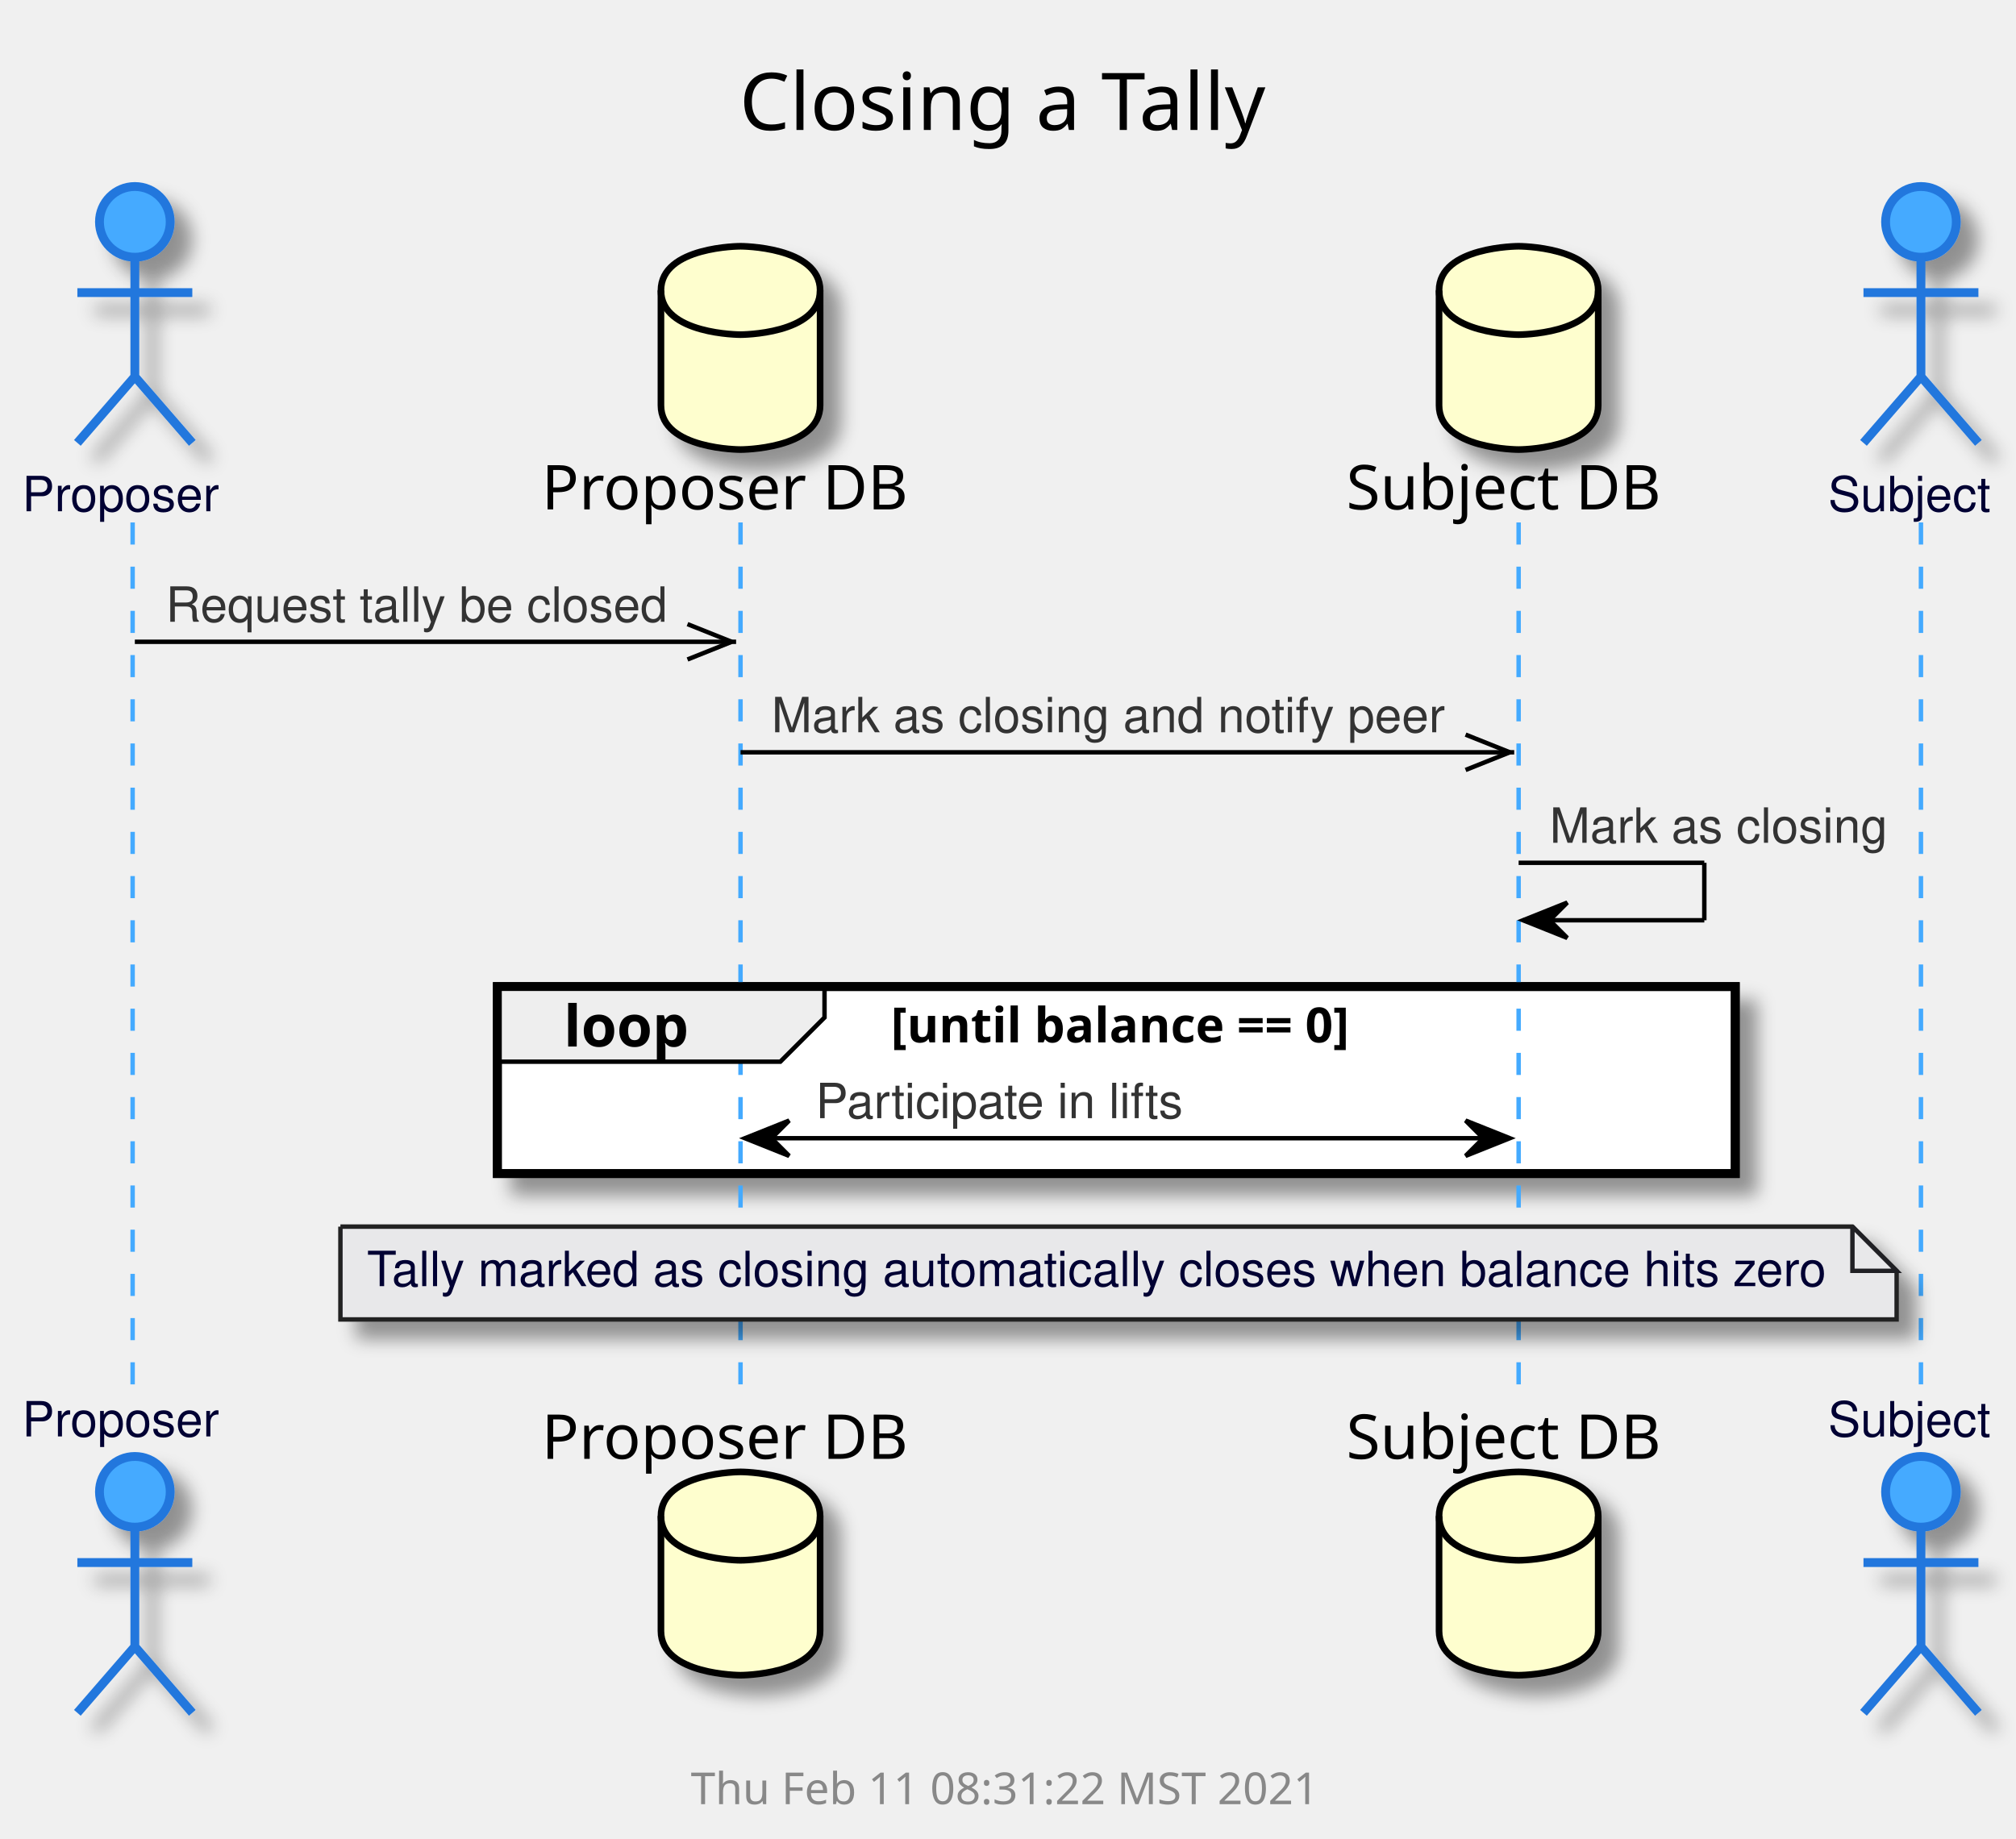
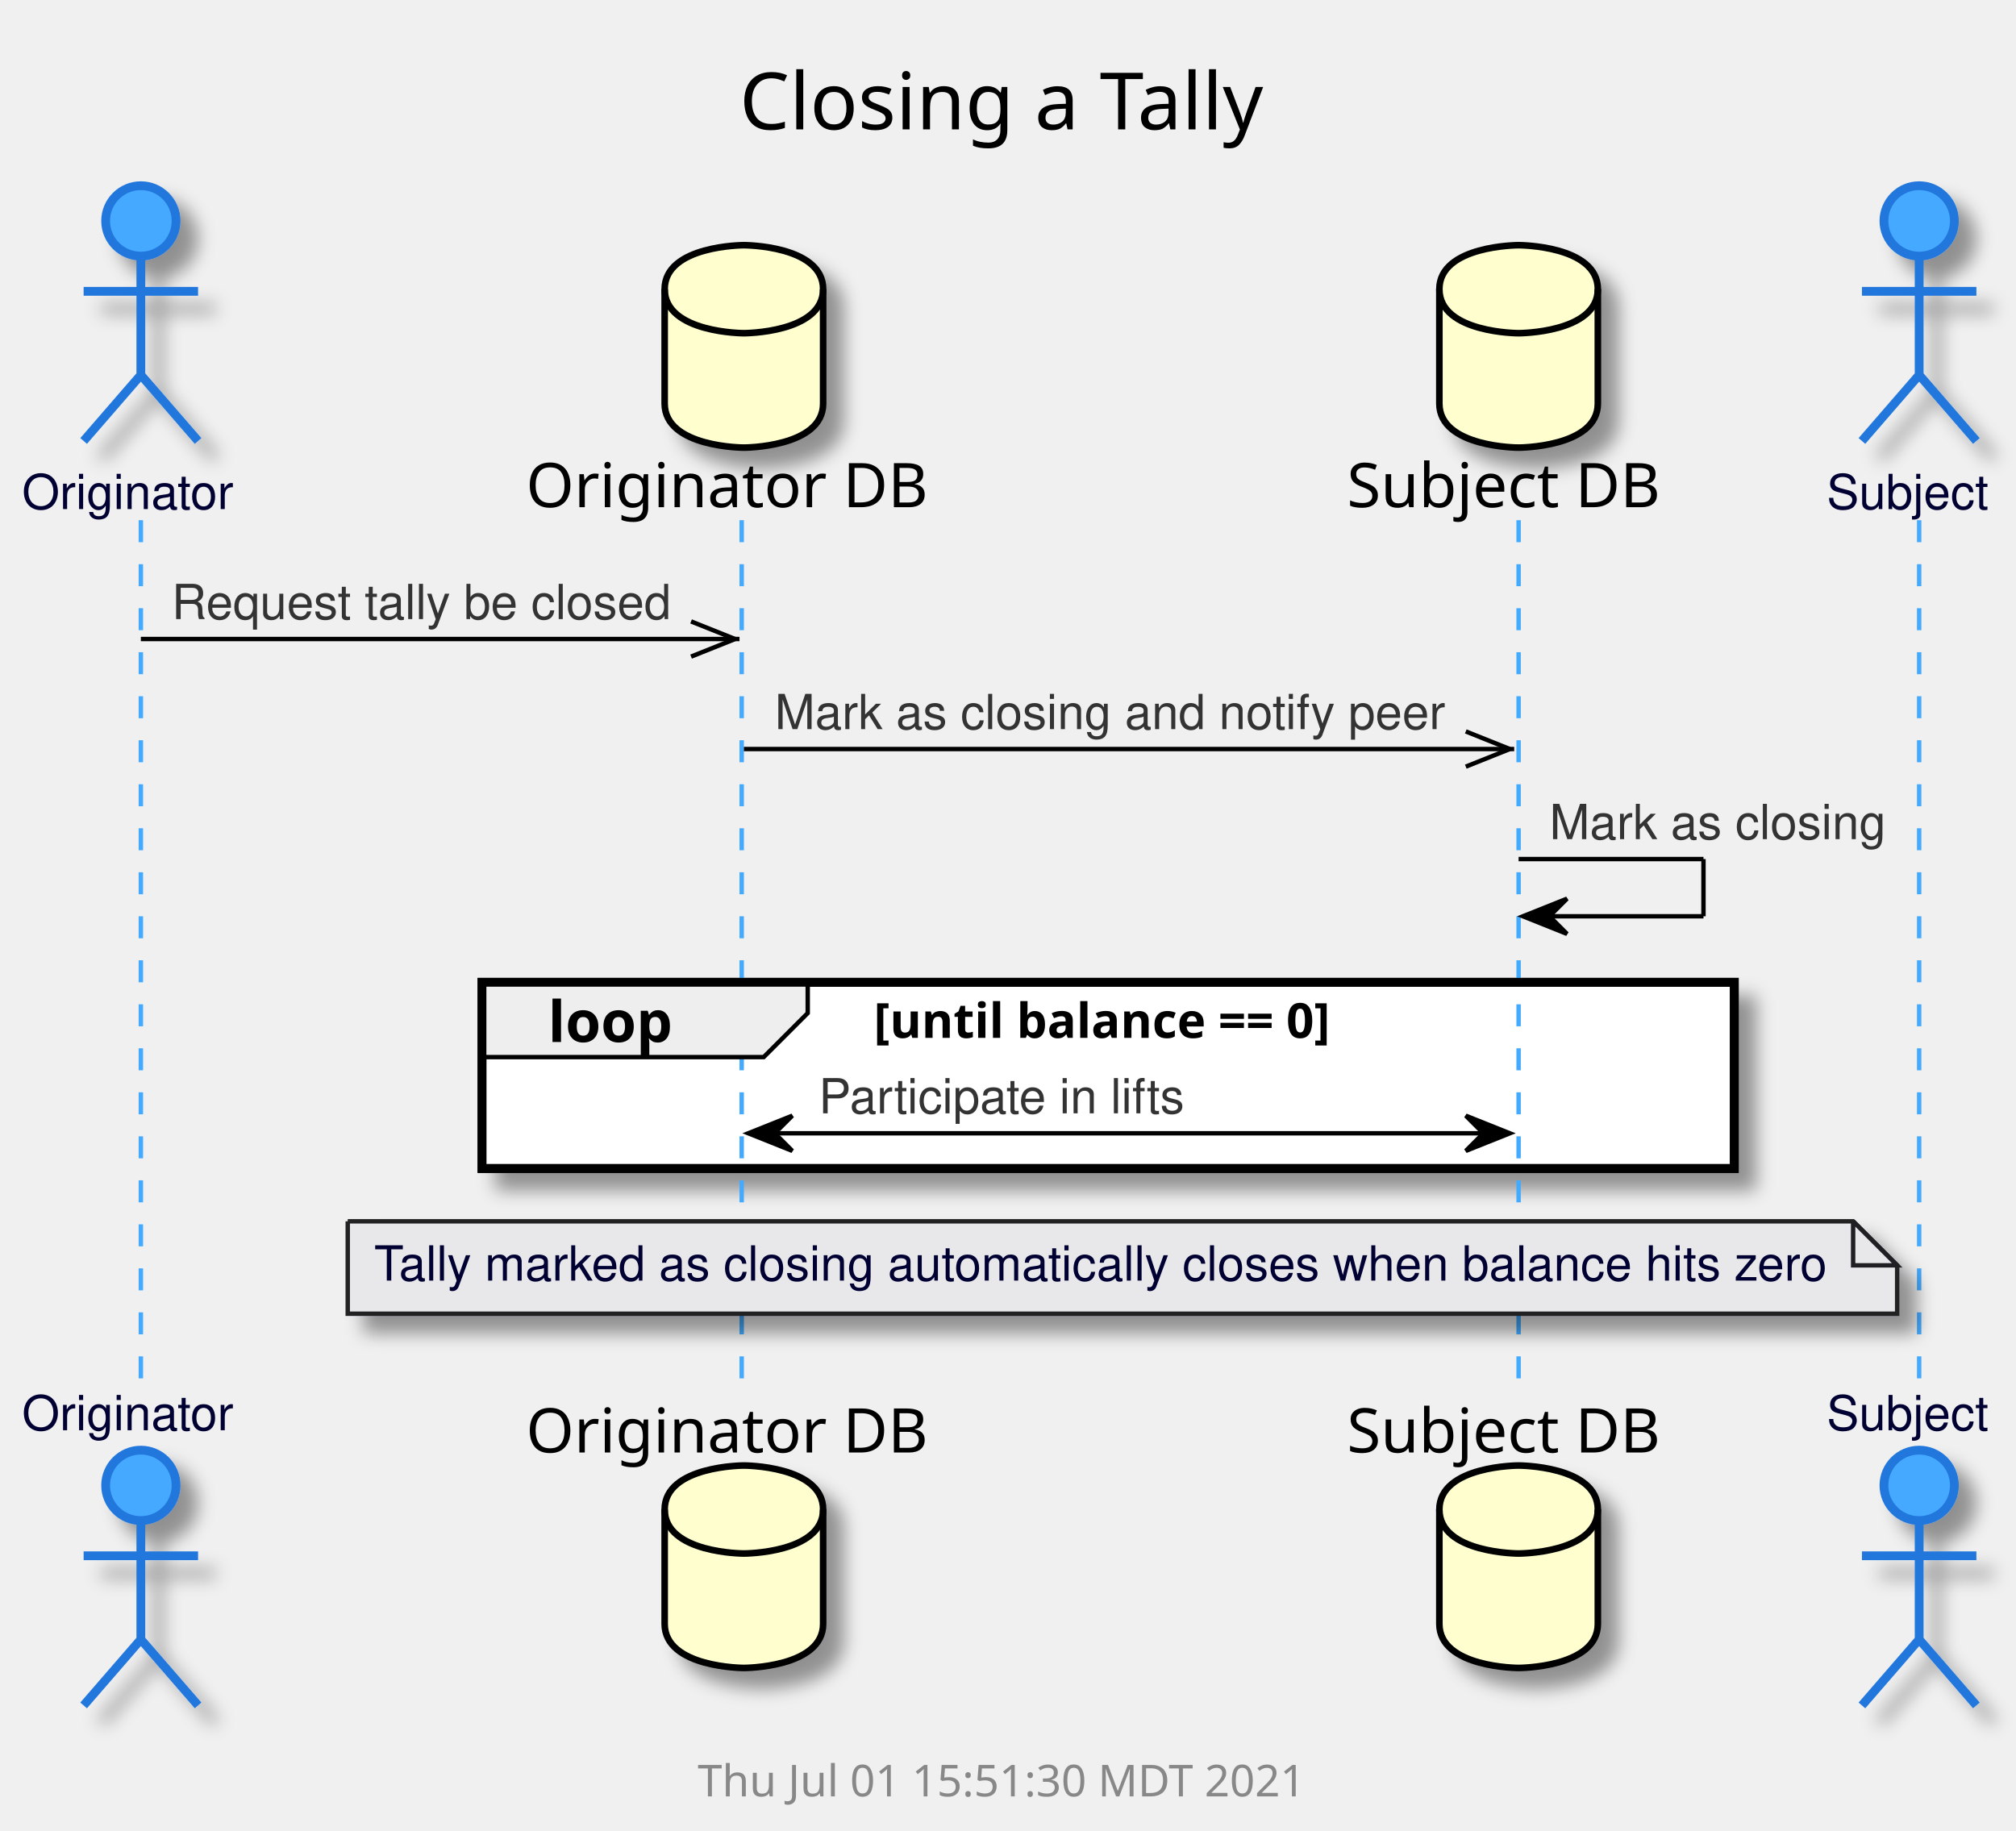
- <svg xmlns="http://www.w3.org/2000/svg" contentScriptType="application/ecmascript" contentStyleType="text/css" height="416px" preserveAspectRatio="none" style="width:456px;height:416px;" version="1.1" viewBox="0 0 456 416" width="456px" zoomAndPan="magnify">
+ <svg xmlns="http://www.w3.org/2000/svg" contentScriptType="application/ecmascript" contentStyleType="text/css" height="416px" preserveAspectRatio="none" style="width:458px;height:416px;" version="1.1" viewBox="0 0 458 416" width="458px" zoomAndPan="magnify">
  <defs>
-     <filter height="300%" id="f1v9utjweedhix" width="300%" x="-1" y="-1">
+     <filter height="300%" id="f17vyo69cg35og" width="300%" x="-1" y="-1">
      <feGaussianBlur result="blurOut" stdDeviation="2.0" />
      <feColorMatrix in="blurOut" result="blurOut2" type="matrix" values="0 0 0 0 0 0 0 0 0 0 0 0 0 0 0 0 0 0 .4 0" />
      <feOffset dx="4.0" dy="4.0" in="blurOut2" result="blurOut3" />
      <feBlend in="SourceGraphic" in2="blurOut3" mode="normal" />
    </filter>
  </defs>
  <g>
-     <text fill="#000000" font-family="sans-serif" font-size="18" lengthAdjust="spacing" textLength="126" x="167.25" y="29.402">Closing a Tally</text>
-     <rect fill="#FFFFFF" filter="url(#f1v9utjweedhix)" height="42.31" style="stroke:#000000;stroke-width:2.0;" width="280" x="112.5" y="223.199" />
-     <line style="stroke:#44AAFF;stroke-width:1.0;stroke-dasharray:5.0,5.0;" x1="30" x2="30" y1="118.199" y2="317.51" />
-     <line style="stroke:#44AAFF;stroke-width:1.0;stroke-dasharray:5.0,5.0;" x1="167.5" x2="167.5" y1="118.199" y2="317.51" />
-     <line style="stroke:#44AAFF;stroke-width:1.0;stroke-dasharray:5.0,5.0;" x1="343.5" x2="343.5" y1="118.199" y2="317.51" />
-     <line style="stroke:#44AAFF;stroke-width:1.0;stroke-dasharray:5.0,5.0;" x1="434.5" x2="434.5" y1="118.199" y2="317.51" />
-     <text fill="#000033" font-family="Helvetica" font-size="11" lengthAdjust="spacing" textLength="45" x="5" y="115.669">Proposer</text>
-     <ellipse cx="30.5" cy="50.199" fill="#44AAFF" filter="url(#f1v9utjweedhix)" rx="8" ry="8" style="stroke:#2277DD;stroke-width:2.0;" />
-     <path d="M30.5,58.199 L30.5,85.199 M17.5,66.199 L43.5,66.199 M30.5,85.199 L17.5,100.199 M30.5,85.199 L43.5,100.199 " fill="none" filter="url(#f1v9utjweedhix)" style="stroke:#2277DD;stroke-width:2.0;" />
-     <text fill="#000033" font-family="Helvetica" font-size="11" lengthAdjust="spacing" textLength="45" x="5" y="324.98">Proposer</text>
-     <ellipse cx="30.5" cy="337.51" fill="#44AAFF" filter="url(#f1v9utjweedhix)" rx="8" ry="8" style="stroke:#2277DD;stroke-width:2.0;" />
-     <path d="M30.5,345.51 L30.5,372.51 M17.5,353.51 L43.5,353.51 M30.5,372.51 L17.5,387.51 M30.5,372.51 L43.5,387.51 " fill="none" filter="url(#f1v9utjweedhix)" style="stroke:#2277DD;stroke-width:2.0;" />
-     <text fill="#000000" font-family="sans-serif" font-size="14" lengthAdjust="spacing" textLength="84" x="122.5" y="115.246">Proposer DB</text>
-     <path d="M149.5,65.711 C149.5,55.711 167.5,55.711 167.5,55.711 C167.5,55.711 185.5,55.711 185.5,65.711 L185.5,91.711 C185.5,101.711 167.5,101.711 167.5,101.711 C167.5,101.711 149.5,101.711 149.5,91.711 L149.5,65.711 " fill="#FEFECE" filter="url(#f1v9utjweedhix)" style="stroke:#000000;stroke-width:1.5;" />
-     <path d="M149.5,65.711 C149.5,75.711 167.5,75.711 167.5,75.711 C167.5,75.711 185.5,75.711 185.5,65.711 " fill="none" style="stroke:#000000;stroke-width:1.5;" />
-     <text fill="#000000" font-family="sans-serif" font-size="14" lengthAdjust="spacing" textLength="84" x="122.5" y="330.045">Proposer DB</text>
-     <path d="M149.5,342.998 C149.5,332.998 167.5,332.998 167.5,332.998 C167.5,332.998 185.5,332.998 185.5,342.998 L185.5,368.998 C185.5,378.998 167.5,378.998 167.5,378.998 C167.5,378.998 149.5,378.998 149.5,368.998 L149.5,342.998 " fill="#FEFECE" filter="url(#f1v9utjweedhix)" style="stroke:#000000;stroke-width:1.5;" />
-     <path d="M149.5,342.998 C149.5,352.998 167.5,352.998 167.5,352.998 C167.5,352.998 185.5,352.998 185.5,342.998 " fill="none" style="stroke:#000000;stroke-width:1.5;" />
-     <text fill="#000000" font-family="sans-serif" font-size="14" lengthAdjust="spacing" textLength="72" x="304.5" y="115.246">Subject DB</text>
-     <path d="M325.5,65.711 C325.5,55.711 343.5,55.711 343.5,55.711 C343.5,55.711 361.5,55.711 361.5,65.711 L361.5,91.711 C361.5,101.711 343.5,101.711 343.5,101.711 C343.5,101.711 325.5,101.711 325.5,91.711 L325.5,65.711 " fill="#FEFECE" filter="url(#f1v9utjweedhix)" style="stroke:#000000;stroke-width:1.5;" />
-     <path d="M325.5,65.711 C325.5,75.711 343.5,75.711 343.5,75.711 C343.5,75.711 361.5,75.711 361.5,65.711 " fill="none" style="stroke:#000000;stroke-width:1.5;" />
-     <text fill="#000000" font-family="sans-serif" font-size="14" lengthAdjust="spacing" textLength="72" x="304.5" y="330.045">Subject DB</text>
-     <path d="M325.5,342.998 C325.5,332.998 343.5,332.998 343.5,332.998 C343.5,332.998 361.5,332.998 361.5,342.998 L361.5,368.998 C361.5,378.998 343.5,378.998 343.5,378.998 C343.5,378.998 325.5,378.998 325.5,368.998 L325.5,342.998 " fill="#FEFECE" filter="url(#f1v9utjweedhix)" style="stroke:#000000;stroke-width:1.5;" />
-     <path d="M325.5,342.998 C325.5,352.998 343.5,352.998 343.5,352.998 C343.5,352.998 361.5,352.998 361.5,342.998 " fill="none" style="stroke:#000000;stroke-width:1.5;" />
-     <text fill="#000033" font-family="Helvetica" font-size="11" lengthAdjust="spacing" textLength="36" x="413.5" y="115.669">Subject</text>
-     <ellipse cx="434.5" cy="50.199" fill="#44AAFF" filter="url(#f1v9utjweedhix)" rx="8" ry="8" style="stroke:#2277DD;stroke-width:2.0;" />
-     <path d="M434.5,58.199 L434.5,85.199 M421.5,66.199 L447.5,66.199 M434.5,85.199 L421.5,100.199 M434.5,85.199 L447.5,100.199 " fill="none" filter="url(#f1v9utjweedhix)" style="stroke:#2277DD;stroke-width:2.0;" />
-     <text fill="#000033" font-family="Helvetica" font-size="11" lengthAdjust="spacing" textLength="36" x="413.5" y="324.98">Subject</text>
-     <ellipse cx="434.5" cy="337.51" fill="#44AAFF" filter="url(#f1v9utjweedhix)" rx="8" ry="8" style="stroke:#2277DD;stroke-width:2.0;" />
-     <path d="M434.5,345.51 L434.5,372.51 M421.5,353.51 L447.5,353.51 M434.5,372.51 L421.5,387.51 M434.5,372.51 L447.5,387.51 " fill="none" filter="url(#f1v9utjweedhix)" style="stroke:#2277DD;stroke-width:2.0;" />
-     <line style="stroke:#000000;stroke-width:1.0;" x1="165.5" x2="155.5" y1="145.199" y2="141.199" />
-     <line style="stroke:#000000;stroke-width:1.0;" x1="165.5" x2="155.5" y1="145.199" y2="149.199" />
-     <line style="stroke:#000000;stroke-width:1.0;" x1="30.5" x2="166.5" y1="145.199" y2="145.199" />
-     <text fill="#333333" font-family="Helvetica" font-size="11" lengthAdjust="spacing" textLength="113" x="37.5" y="140.669">Request tally be closed</text>
-     <line style="stroke:#000000;stroke-width:1.0;" x1="341.5" x2="331.5" y1="170.199" y2="166.199" />
-     <line style="stroke:#000000;stroke-width:1.0;" x1="341.5" x2="331.5" y1="170.199" y2="174.199" />
-     <line style="stroke:#000000;stroke-width:1.0;" x1="167.5" x2="342.5" y1="170.199" y2="170.199" />
-     <text fill="#333333" font-family="Helvetica" font-size="11" lengthAdjust="spacing" textLength="152" x="174.5" y="165.669">Mark as closing and notify peer</text>
-     <line style="stroke:#000000;stroke-width:1.0;" x1="343.5" x2="385.5" y1="195.199" y2="195.199" />
-     <line style="stroke:#000000;stroke-width:1.0;" x1="385.5" x2="385.5" y1="195.199" y2="208.199" />
-     <line style="stroke:#000000;stroke-width:1.0;" x1="344.5" x2="385.5" y1="208.199" y2="208.199" />
-     <polygon fill="#000000" points="354.5,204.199,344.5,208.199,354.5,212.199,350.5,208.199" style="stroke:#000000;stroke-width:1.0;" />
-     <text fill="#333333" font-family="Helvetica" font-size="11" lengthAdjust="spacing" textLength="77" x="350.5" y="190.669">Mark as closing</text>
-     <path d="M112.5,223.199 L186.5,223.199 L186.5,230.199 L176.5,240.199 L112.5,240.199 L112.5,223.199 " fill="#EEEEEE" style="stroke:#000000;stroke-width:1.0;" />
-     <rect fill="none" height="42.31" style="stroke:#000000;stroke-width:2.0;" width="280" x="112.5" y="223.199" />
-     <text fill="#000000" font-family="sans-serif" font-size="13" font-weight="bold" lengthAdjust="spacing" textLength="29" x="127.5" y="236.768">loop</text>
-     <text fill="#000000" font-family="sans-serif" font-size="11" font-weight="bold" lengthAdjust="spacing" textLength="113" x="201.5" y="235.834">[until balance == 0]</text>
-     <polygon fill="#000000" points="178.5,253.51,168.5,257.51,178.5,261.51,174.5,257.51" style="stroke:#000000;stroke-width:1.0;" />
-     <polygon fill="#000000" points="331.5,253.51,341.5,257.51,331.5,261.51,335.5,257.51" style="stroke:#000000;stroke-width:1.0;" />
-     <line style="stroke:#000000;stroke-width:1.0;" x1="172.5" x2="337.5" y1="257.51" y2="257.51" />
-     <text fill="#333333" font-family="Helvetica" font-size="11" lengthAdjust="spacing" textLength="81" x="184.5" y="252.98">Participate in lifts</text>
-     <path d="M77,277.51 L77,298.51 L429,298.51 L429,287.51 L419,277.51 L77,277.51 " fill="#E8E8EA" filter="url(#f1v9utjweedhix)" style="stroke:#202024;stroke-width:1.0;" />
-     <path d="M419,277.51 L419,287.51 L429,287.51 L419,277.51 " fill="#E8E8EA" style="stroke:#202024;stroke-width:1.0;" />
-     <text fill="#000033" font-family="Helvetica" font-size="11" lengthAdjust="spacing" textLength="331" x="83" y="290.98">Tally marked as closing automatically closes when balance hits zero</text>
-     <text fill="#888888" font-family="sans-serif" font-size="10" lengthAdjust="spacing" textLength="148" x="156.25" y="408.178">Thu Feb 11 08:31:22 MST 2021</text>
+     <text fill="#000000" font-family="sans-serif" font-size="18" lengthAdjust="spacing" textLength="126" x="168" y="29.402">Closing a Tally</text>
+     <rect fill="#FFFFFF" filter="url(#f17vyo69cg35og)" height="42.31" style="stroke:#000000;stroke-width:2.0;" width="284.5" x="109.5" y="223.199" />
+     <line style="stroke:#44AAFF;stroke-width:1.0;stroke-dasharray:5.0,5.0;" x1="32" x2="32" y1="118.199" y2="317.51" />
+     <line style="stroke:#44AAFF;stroke-width:1.0;stroke-dasharray:5.0,5.0;" x1="168.5" x2="168.5" y1="118.199" y2="317.51" />
+     <line style="stroke:#44AAFF;stroke-width:1.0;stroke-dasharray:5.0,5.0;" x1="345" x2="345" y1="118.199" y2="317.51" />
+     <line style="stroke:#44AAFF;stroke-width:1.0;stroke-dasharray:5.0,5.0;" x1="436" x2="436" y1="118.199" y2="317.51" />
+     <text fill="#000033" font-family="Helvetica" font-size="11" lengthAdjust="spacing" textLength="48" x="5" y="115.669">Originator</text>
+     <ellipse cx="32" cy="50.199" fill="#44AAFF" filter="url(#f17vyo69cg35og)" rx="8" ry="8" style="stroke:#2277DD;stroke-width:2.0;" />
+     <path d="M32,58.199 L32,85.199 M19,66.199 L45,66.199 M32,85.199 L19,100.199 M32,85.199 L45,100.199 " fill="none" filter="url(#f17vyo69cg35og)" style="stroke:#2277DD;stroke-width:2.0;" />
+     <text fill="#000033" font-family="Helvetica" font-size="11" lengthAdjust="spacing" textLength="48" x="5" y="324.98">Originator</text>
+     <ellipse cx="32" cy="337.51" fill="#44AAFF" filter="url(#f17vyo69cg35og)" rx="8" ry="8" style="stroke:#2277DD;stroke-width:2.0;" />
+     <path d="M32,345.51 L32,372.51 M19,353.51 L45,353.51 M32,372.51 L19,387.51 M32,372.51 L45,387.51 " fill="none" filter="url(#f17vyo69cg35og)" style="stroke:#2277DD;stroke-width:2.0;" />
+     <text fill="#000000" font-family="sans-serif" font-size="14" lengthAdjust="spacing" textLength="93" x="119.5" y="115.246">Originator DB</text>
+     <path d="M151,65.711 C151,55.711 169,55.711 169,55.711 C169,55.711 187,55.711 187,65.711 L187,91.711 C187,101.711 169,101.711 169,101.711 C169,101.711 151,101.711 151,91.711 L151,65.711 " fill="#FEFECE" filter="url(#f17vyo69cg35og)" style="stroke:#000000;stroke-width:1.5;" />
+     <path d="M151,65.711 C151,75.711 169,75.711 169,75.711 C169,75.711 187,75.711 187,65.711 " fill="none" style="stroke:#000000;stroke-width:1.5;" />
+     <text fill="#000000" font-family="sans-serif" font-size="14" lengthAdjust="spacing" textLength="93" x="119.5" y="330.045">Originator DB</text>
+     <path d="M151,342.998 C151,332.998 169,332.998 169,332.998 C169,332.998 187,332.998 187,342.998 L187,368.998 C187,378.998 169,378.998 169,378.998 C169,378.998 151,378.998 151,368.998 L151,342.998 " fill="#FEFECE" filter="url(#f17vyo69cg35og)" style="stroke:#000000;stroke-width:1.5;" />
+     <path d="M151,342.998 C151,352.998 169,352.998 169,352.998 C169,352.998 187,352.998 187,342.998 " fill="none" style="stroke:#000000;stroke-width:1.5;" />
+     <text fill="#000000" font-family="sans-serif" font-size="14" lengthAdjust="spacing" textLength="72" x="306" y="115.246">Subject DB</text>
+     <path d="M327,65.711 C327,55.711 345,55.711 345,55.711 C345,55.711 363,55.711 363,65.711 L363,91.711 C363,101.711 345,101.711 345,101.711 C345,101.711 327,101.711 327,91.711 L327,65.711 " fill="#FEFECE" filter="url(#f17vyo69cg35og)" style="stroke:#000000;stroke-width:1.5;" />
+     <path d="M327,65.711 C327,75.711 345,75.711 345,75.711 C345,75.711 363,75.711 363,65.711 " fill="none" style="stroke:#000000;stroke-width:1.5;" />
+     <text fill="#000000" font-family="sans-serif" font-size="14" lengthAdjust="spacing" textLength="72" x="306" y="330.045">Subject DB</text>
+     <path d="M327,342.998 C327,332.998 345,332.998 345,332.998 C345,332.998 363,332.998 363,342.998 L363,368.998 C363,378.998 345,378.998 345,378.998 C345,378.998 327,378.998 327,368.998 L327,342.998 " fill="#FEFECE" filter="url(#f17vyo69cg35og)" style="stroke:#000000;stroke-width:1.5;" />
+     <path d="M327,342.998 C327,352.998 345,352.998 345,352.998 C345,352.998 363,352.998 363,342.998 " fill="none" style="stroke:#000000;stroke-width:1.5;" />
+     <text fill="#000033" font-family="Helvetica" font-size="11" lengthAdjust="spacing" textLength="36" x="415" y="115.669">Subject</text>
+     <ellipse cx="436" cy="50.199" fill="#44AAFF" filter="url(#f17vyo69cg35og)" rx="8" ry="8" style="stroke:#2277DD;stroke-width:2.0;" />
+     <path d="M436,58.199 L436,85.199 M423,66.199 L449,66.199 M436,85.199 L423,100.199 M436,85.199 L449,100.199 " fill="none" filter="url(#f17vyo69cg35og)" style="stroke:#2277DD;stroke-width:2.0;" />
+     <text fill="#000033" font-family="Helvetica" font-size="11" lengthAdjust="spacing" textLength="36" x="415" y="324.98">Subject</text>
+     <ellipse cx="436" cy="337.51" fill="#44AAFF" filter="url(#f17vyo69cg35og)" rx="8" ry="8" style="stroke:#2277DD;stroke-width:2.0;" />
+     <path d="M436,345.51 L436,372.51 M423,353.51 L449,353.51 M436,372.51 L423,387.51 M436,372.51 L449,387.51 " fill="none" filter="url(#f17vyo69cg35og)" style="stroke:#2277DD;stroke-width:2.0;" />
+     <line style="stroke:#000000;stroke-width:1.0;" x1="167" x2="157" y1="145.199" y2="141.199" />
+     <line style="stroke:#000000;stroke-width:1.0;" x1="167" x2="157" y1="145.199" y2="149.199" />
+     <line style="stroke:#000000;stroke-width:1.0;" x1="32" x2="168" y1="145.199" y2="145.199" />
+     <text fill="#333333" font-family="Helvetica" font-size="11" lengthAdjust="spacing" textLength="113" x="39" y="140.669">Request tally be closed</text>
+     <line style="stroke:#000000;stroke-width:1.0;" x1="343" x2="333" y1="170.199" y2="166.199" />
+     <line style="stroke:#000000;stroke-width:1.0;" x1="343" x2="333" y1="170.199" y2="174.199" />
+     <line style="stroke:#000000;stroke-width:1.0;" x1="169" x2="344" y1="170.199" y2="170.199" />
+     <text fill="#333333" font-family="Helvetica" font-size="11" lengthAdjust="spacing" textLength="152" x="176" y="165.669">Mark as closing and notify peer</text>
+     <line style="stroke:#000000;stroke-width:1.0;" x1="345" x2="387" y1="195.199" y2="195.199" />
+     <line style="stroke:#000000;stroke-width:1.0;" x1="387" x2="387" y1="195.199" y2="208.199" />
+     <line style="stroke:#000000;stroke-width:1.0;" x1="346" x2="387" y1="208.199" y2="208.199" />
+     <polygon fill="#000000" points="356,204.199,346,208.199,356,212.199,352,208.199" style="stroke:#000000;stroke-width:1.0;" />
+     <text fill="#333333" font-family="Helvetica" font-size="11" lengthAdjust="spacing" textLength="77" x="352" y="190.669">Mark as closing</text>
+     <path d="M109.5,223.199 L183.5,223.199 L183.5,230.199 L173.5,240.199 L109.5,240.199 L109.5,223.199 " fill="#EEEEEE" style="stroke:#000000;stroke-width:1.0;" />
+     <rect fill="none" height="42.31" style="stroke:#000000;stroke-width:2.0;" width="284.5" x="109.5" y="223.199" />
+     <text fill="#000000" font-family="sans-serif" font-size="13" font-weight="bold" lengthAdjust="spacing" textLength="29" x="124.5" y="236.768">loop</text>
+     <text fill="#000000" font-family="sans-serif" font-size="11" font-weight="bold" lengthAdjust="spacing" textLength="113" x="198.5" y="235.834">[until balance == 0]</text>
+     <polygon fill="#000000" points="180,253.51,170,257.51,180,261.51,176,257.51" style="stroke:#000000;stroke-width:1.0;" />
+     <polygon fill="#000000" points="333,253.51,343,257.51,333,261.51,337,257.51" style="stroke:#000000;stroke-width:1.0;" />
+     <line style="stroke:#000000;stroke-width:1.0;" x1="174" x2="339" y1="257.51" y2="257.51" />
+     <text fill="#333333" font-family="Helvetica" font-size="11" lengthAdjust="spacing" textLength="81" x="186" y="252.98">Participate in lifts</text>
+     <path d="M79,277.51 L79,298.51 L431,298.51 L431,287.51 L421,277.51 L79,277.51 " fill="#E8E8EA" filter="url(#f17vyo69cg35og)" style="stroke:#202024;stroke-width:1.0;" />
+     <path d="M421,277.51 L421,287.51 L431,287.51 L421,277.51 " fill="#E8E8EA" style="stroke:#202024;stroke-width:1.0;" />
+     <text fill="#000033" font-family="Helvetica" font-size="11" lengthAdjust="spacing" textLength="331" x="85" y="290.98">Tally marked as closing automatically closes when balance hits zero</text>
+     <text fill="#888888" font-family="sans-serif" font-size="10" lengthAdjust="spacing" textLength="145" x="158.5" y="408.178">Thu Jul 01 15:51:30 MDT 2021</text>
  </g>
</svg>
